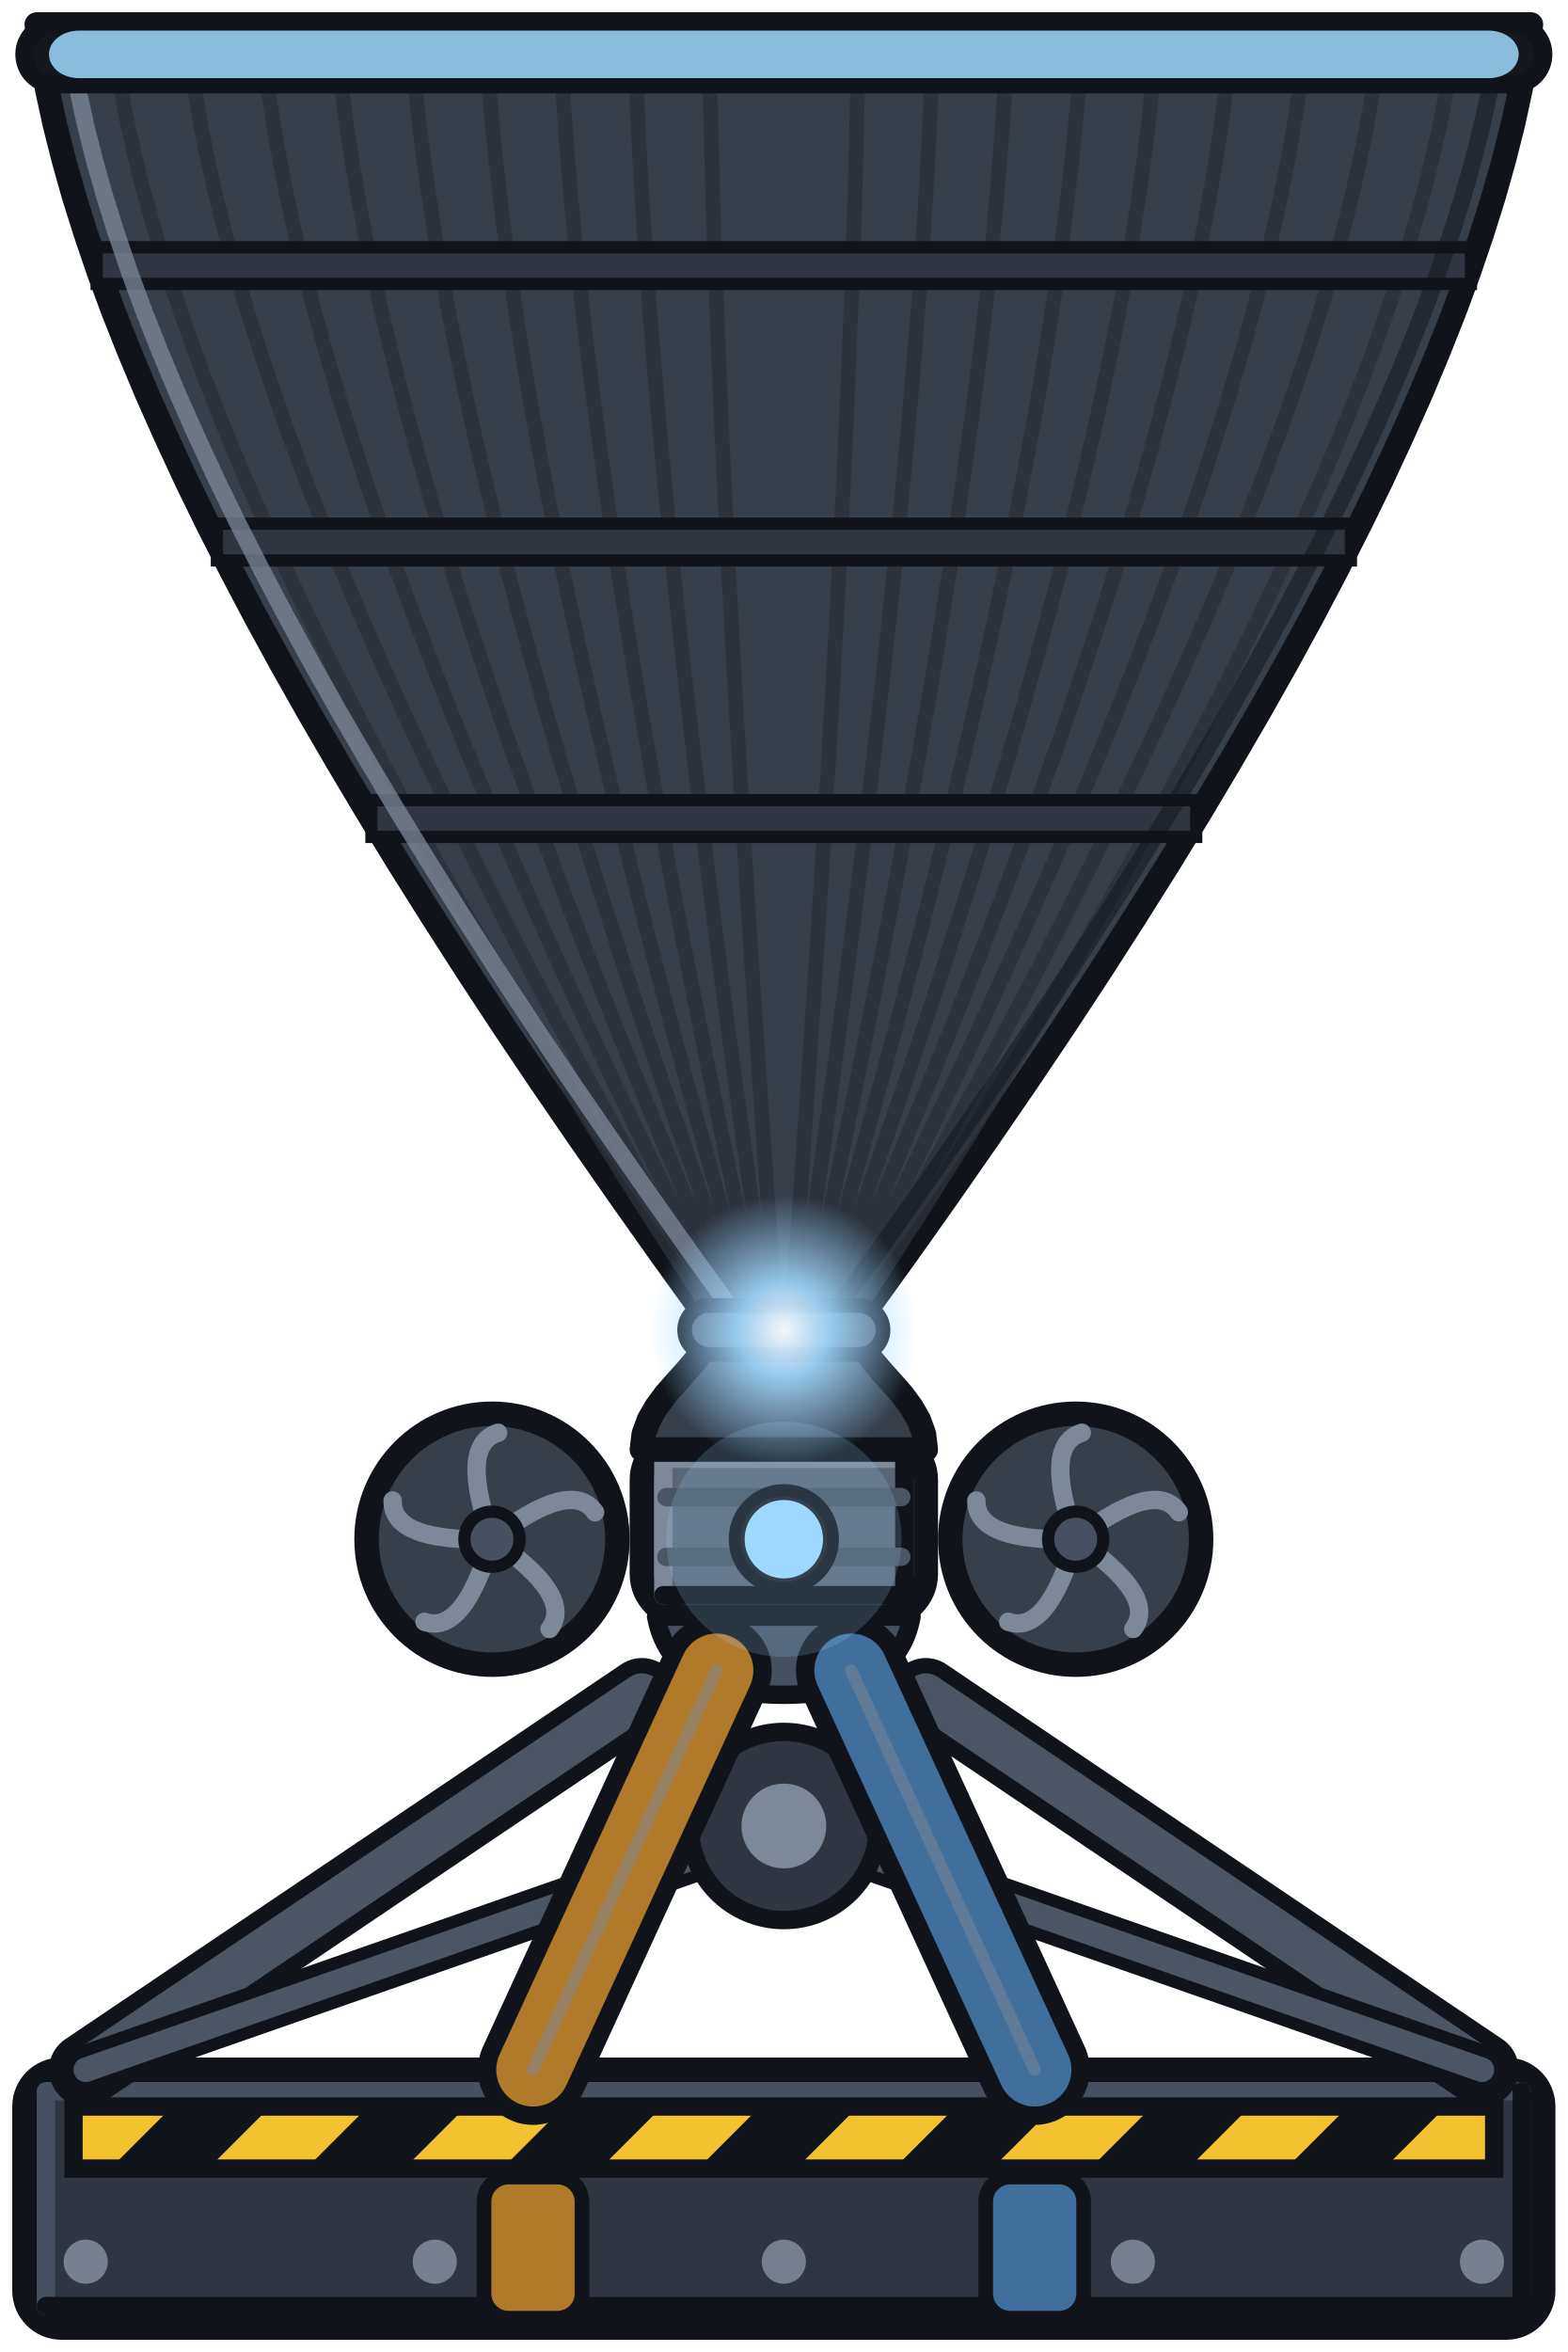
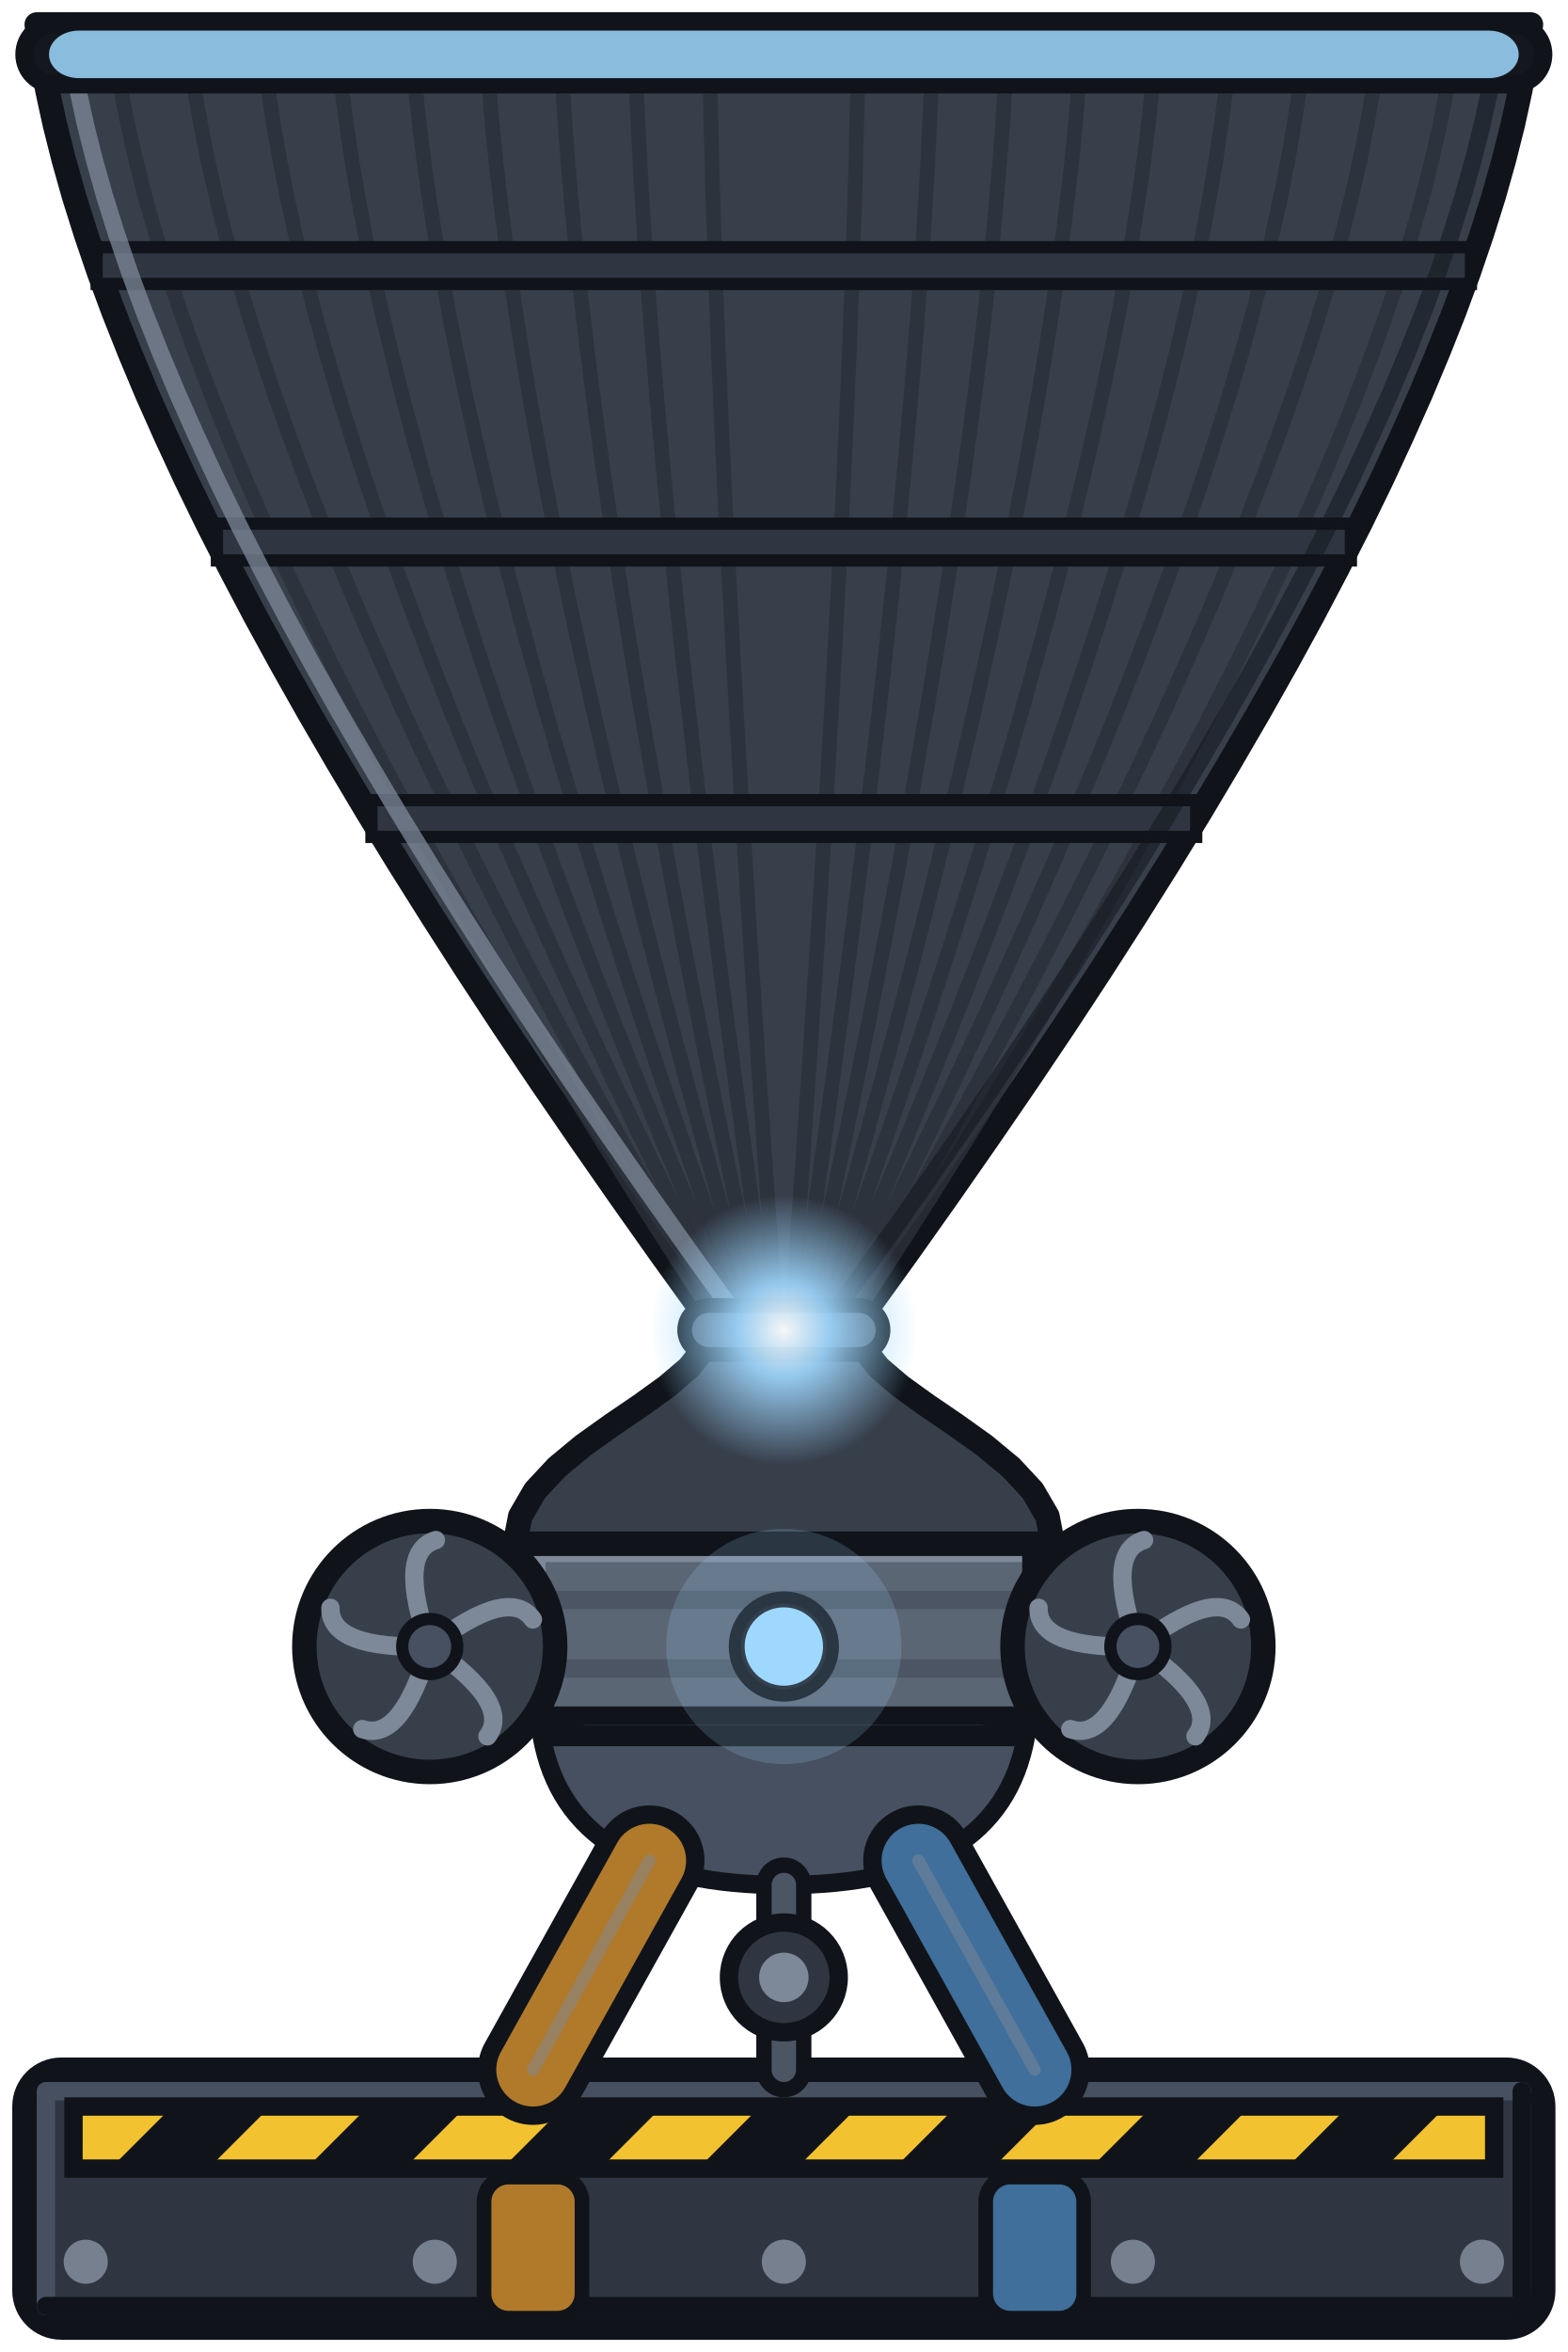
<svg xmlns="http://www.w3.org/2000/svg" width="128" height="192" viewBox="0 0 128 192">
  <defs>
    <radialGradient id="engine_bell_m_throat">
      <stop offset="0" stop-color="#ffffff" stop-opacity="0.95" />
      <stop offset="0.35" stop-color="#9fd8ff" stop-opacity="0.9" />
      <stop offset="1" stop-color="#9fd8ff" stop-opacity="0" />
    </radialGradient>
  </defs>
  <g id="base">
    <rect x="2" y="168.96" width="124" height="21.04" rx="3" fill="#2f3641" stroke="#10141a" stroke-width="2" />
    <path d="M3.75,188.25 L3.75,170.71 L124.25,170.71" fill="none" stroke="#465060" stroke-width="1.5" stroke-linejoin="round" stroke-linecap="round" />
    <path d="M124.25,170.71 L124.25,188.25 L3.75,188.25" fill="none" stroke="#10141a" stroke-width="1.5" stroke-linejoin="round" stroke-linecap="round" />
    <clipPath id="hz_bell_m_6_171">
      <rect x="6" y="171.96" width="116" height="5.07" />
    </clipPath>
    <rect x="6" y="171.96" width="116" height="5.07" fill="#f2c230" />
    <g clip-path="url(#hz_bell_m_6_171)">
      <polygon points="-7,177.03 1,177.03 6.07,171.96 -1.93,171.96" fill="#10141a" />
      <polygon points="9,177.03 17,177.03 22.07,171.96 14.07,171.96" fill="#10141a" />
      <polygon points="25,177.03 33,177.03 38.07,171.96 30.07,171.96" fill="#10141a" />
      <polygon points="41,177.03 49,177.03 54.07,171.96 46.07,171.96" fill="#10141a" />
      <polygon points="57,177.03 65,177.03 70.07,171.96 62.07,171.96" fill="#10141a" />
      <polygon points="73,177.03 81,177.03 86.07,171.96 78.07,171.96" fill="#10141a" />
      <polygon points="89,177.03 97,177.03 102.07,171.96 94.07,171.96" fill="#10141a" />
      <polygon points="105,177.03 113,177.03 118.07,171.96 110.07,171.96" fill="#10141a" />
      <polygon points="121,177.03 129,177.03 134.07,171.96 126.07,171.96" fill="#10141a" />
    </g>
    <rect x="6" y="171.96" width="116" height="5.07" fill="none" stroke="#10141a" stroke-width="1.5" />
    <circle cx="7" cy="184.63" r="1.8" fill="#7d8898" opacity="0.9" />
    <circle cx="35.5" cy="184.63" r="1.8" fill="#7d8898" opacity="0.9" />
    <circle cx="64" cy="184.63" r="1.8" fill="#7d8898" opacity="0.9" />
    <circle cx="92.5" cy="184.63" r="1.8" fill="#7d8898" opacity="0.9" />
    <circle cx="121" cy="184.63" r="1.8" fill="#7d8898" opacity="0.9" />
    <rect x="39.52" y="177.72" width="8" height="11.52" rx="2" fill="#b07a2a" stroke="#10141a" stroke-width="1.2" />
    <rect x="80.48" y="177.72" width="8" height="11.52" rx="2" fill="#3f6f9a" stroke="#10141a" stroke-width="1.2" />
-     <rect x="52.41" y="117.33" width="23.18" height="14.64" rx="3.48" fill="#5b6675" stroke="#10141a" stroke-width="2" />
-     <path d="M54.16,130.22 L54.16,119.08 L73.84,119.08" fill="none" stroke="#7d8898" stroke-width="1.5" stroke-linejoin="round" stroke-linecap="round" />
-     <path d="M73.84,119.08 L73.84,130.22 L54.16,130.22" fill="none" stroke="#10141a" stroke-width="1.5" stroke-linejoin="round" stroke-linecap="round" />
-     <line x1="54.41" y1="122.21" x2="73.59" y2="122.21" stroke="#4b5563" stroke-width="1.5" stroke-linecap="round" />
-     <line x1="54.41" y1="127.09" x2="73.59" y2="127.09" stroke="#4b5563" stroke-width="1.5" stroke-linecap="round" />
-     <path d="M53.57,131.97 Q54.73,138.35 64,138.35 Q73.27,138.35 74.43,131.97 Z" fill="#465060" stroke="#10141a" stroke-width="1.5" stroke-linejoin="round" stroke-linecap="round" />
-     <path d="M75.59,118.33 L75.44,117.07 L75.02,115.91 L74.4,114.84 L73.66,113.84 L72.84,112.91 L72.03,112.01 L71.29,111.14 L70.67,110.29 L70.25,109.44 L70.1,108.57 L70.11,108.33 L70.15,108.09 L70.21,107.85 L70.3,107.63 L70.41,107.41 L70.55,107.2 L74.06,102.33 L77.45,97.54 L80.73,92.83 L83.9,88.21 L86.95,83.67 L89.88,79.21 L92.69,74.83 L95.39,70.54 L97.98,66.32 L100.44,62.19 L102.79,58.15 L105.03,54.18 L107.15,50.3 L109.15,46.5 L111.04,42.79 L112.81,39.16 L114.46,35.6 L116,32.14 L117.42,28.75 L118.73,25.45 L119.92,22.23 L120.99,19.09 L121.95,16.04 L122.79,13.06 L123.52,10.17 L124.13,7.37 L124.62,4.64 L125,2 L3,2 L3.38,4.64 L3.87,7.37 L4.48,10.17 L5.21,13.06 L6.05,16.04 L7.01,19.09 L8.08,22.23 L9.27,25.45 L10.58,28.75 L12,32.14 L13.54,35.6 L15.19,39.16 L16.96,42.79 L18.85,46.5 L20.85,50.3 L22.97,54.18 L25.21,58.15 L27.56,62.19 L30.02,66.32 L32.61,70.54 L35.31,74.83 L38.12,79.21 L41.05,83.67 L44.1,88.21 L47.27,92.83 L50.55,97.54 L53.94,102.33 L57.45,107.2 L57.59,107.41 L57.7,107.63 L57.79,107.85 L57.85,108.09 L57.89,108.33 L57.9,108.57 L57.75,109.44 L57.33,110.29 L56.71,111.14 L55.97,112.01 L55.16,112.91 L54.34,113.84 L53.6,114.84 L52.98,115.91 L52.56,117.07 L52.41,118.33 Z" fill="#373f4b" stroke="#10141a" stroke-width="2" stroke-linejoin="round" stroke-linecap="round" />
+     <rect x="42.04" y="125.02" width="43.92" height="16.78" rx="6" fill="#5b6675" stroke="#10141a" stroke-width="2" />
+     <path d="M43.79,140.05 L43.79,126.77 L84.21,126.77" fill="none" stroke="#7d8898" stroke-width="1.5" stroke-linejoin="round" stroke-linecap="round" />
+     <path d="M84.21,126.77 L84.21,140.05 L43.79,140.05" fill="none" stroke="#10141a" stroke-width="1.5" stroke-linejoin="round" stroke-linecap="round" />
+     <line x1="44.04" y1="130.61" x2="83.96" y2="130.61" stroke="#4b5563" stroke-width="1.5" stroke-linecap="round" />
+     <line x1="44.04" y1="136.21" x2="83.96" y2="136.21" stroke="#4b5563" stroke-width="1.5" stroke-linecap="round" />
+     <path d="M44.24,141.8 Q46.43,153.88 64,153.88 Q81.57,153.88 83.76,141.8 Z" fill="#465060" stroke="#10141a" stroke-width="1.5" stroke-linejoin="round" stroke-linecap="round" />
+     <path d="M85.96,126.02 L85.52,123.77 L84.31,121.69 L82.53,119.78 L80.38,118 L78.03,116.32 L75.68,114.72 L73.53,113.17 L71.75,111.65 L70.54,110.12 L70.1,108.57 L70.11,108.33 L70.15,108.09 L70.21,107.85 L70.3,107.63 L70.41,107.41 L70.55,107.2 L74.06,102.33 L77.45,97.54 L80.73,92.83 L83.9,88.21 L86.95,83.67 L89.88,79.21 L92.69,74.83 L95.39,70.54 L97.98,66.32 L100.44,62.19 L102.79,58.15 L105.03,54.18 L107.15,50.3 L109.15,46.5 L111.04,42.79 L112.81,39.16 L114.46,35.6 L116,32.14 L117.42,28.75 L118.73,25.45 L119.92,22.23 L120.99,19.09 L121.95,16.04 L122.79,13.06 L123.52,10.17 L124.13,7.37 L124.62,4.64 L125,2 L3,2 L3.38,4.64 L3.87,7.37 L4.48,10.17 L5.21,13.06 L6.05,16.04 L7.01,19.09 L8.08,22.23 L9.27,25.45 L10.58,28.75 L12,32.14 L13.54,35.6 L15.19,39.16 L16.96,42.79 L18.85,46.5 L20.85,50.3 L22.97,54.18 L25.21,58.15 L27.56,62.19 L30.02,66.32 L32.61,70.54 L35.31,74.83 L38.12,79.21 L41.05,83.67 L44.1,88.21 L47.27,92.83 L50.55,97.54 L53.94,102.33 L57.45,107.2 L57.59,107.41 L57.7,107.63 L57.79,107.85 L57.85,108.09 L57.89,108.33 L57.9,108.57 L57.46,110.12 L56.25,111.65 L54.47,113.17 L52.32,114.72 L49.97,116.32 L47.62,118 L45.47,119.78 L43.69,121.69 L42.48,123.77 L42.04,126.02 Z" fill="#373f4b" stroke="#10141a" stroke-width="2" stroke-linejoin="round" stroke-linecap="round" />
    <path d="M63.39,108.57 L63.39,108.33 L63.38,108.09 L63.38,107.85 L63.37,107.63 L63.36,107.41 L63.35,107.2 L62.99,102.33 L62.65,97.54 L62.33,92.83 L62.01,88.21 L61.71,83.67 L61.41,79.21 L61.13,74.83 L60.86,70.54 L60.6,66.32 L60.36,62.19 L60.12,58.15 L59.9,54.18 L59.69,50.3 L59.48,46.5 L59.3,42.79 L59.12,39.16 L58.95,35.6 L58.8,32.14 L58.66,28.75 L58.53,25.45 L58.41,22.23 L58.3,19.09 L58.2,16.04 L58.12,13.06 L58.05,10.17 L57.99,7.37 L57.94,4.64 L57.9,2" fill="none" stroke="#2a3039" stroke-width="1.2" stroke-linejoin="round" stroke-linecap="round" opacity="0.8" />
    <path d="M64.61,108.57 L64.61,108.33 L64.62,108.09 L64.62,107.85 L64.63,107.63 L64.64,107.41 L64.65,107.2 L65.01,102.33 L65.35,97.54 L65.67,92.83 L65.99,88.21 L66.29,83.67 L66.59,79.21 L66.87,74.83 L67.14,70.54 L67.4,66.32 L67.64,62.19 L67.88,58.15 L68.1,54.18 L68.31,50.3 L68.52,46.5 L68.7,42.79 L68.88,39.16 L69.05,35.6 L69.2,32.14 L69.34,28.75 L69.47,25.45 L69.59,22.23 L69.7,19.09 L69.8,16.04 L69.88,13.06 L69.95,10.17 L70.01,7.37 L70.06,4.64 L70.1,2" fill="none" stroke="#2a3039" stroke-width="1.2" stroke-linejoin="round" stroke-linecap="round" opacity="0.8" />
    <path d="M62.78,108.57 L62.78,108.33 L62.77,108.09 L62.76,107.85 L62.74,107.63 L62.72,107.41 L62.69,107.2 L61.99,102.33 L61.31,97.54 L60.65,92.83 L60.02,88.21 L59.41,83.67 L58.82,79.21 L58.26,74.83 L57.72,70.54 L57.2,66.32 L56.71,62.19 L56.24,58.15 L55.79,54.18 L55.37,50.3 L54.97,46.5 L54.59,42.79 L54.24,39.16 L53.91,35.6 L53.6,32.14 L53.32,28.75 L53.05,25.45 L52.82,22.23 L52.6,19.09 L52.41,16.04 L52.24,13.06 L52.1,10.17 L51.97,7.37 L51.88,4.64 L51.8,2" fill="none" stroke="#2a3039" stroke-width="1.2" stroke-linejoin="round" stroke-linecap="round" opacity="0.8" />
    <path d="M65.22,108.57 L65.22,108.33 L65.23,108.09 L65.24,107.85 L65.26,107.63 L65.28,107.41 L65.31,107.2 L66.01,102.33 L66.69,97.54 L67.35,92.83 L67.98,88.21 L68.59,83.67 L69.18,79.21 L69.74,74.83 L70.28,70.54 L70.8,66.32 L71.29,62.19 L71.76,58.15 L72.21,54.18 L72.63,50.3 L73.03,46.5 L73.41,42.79 L73.76,39.16 L74.09,35.6 L74.4,32.14 L74.68,28.75 L74.95,25.45 L75.18,22.23 L75.4,19.09 L75.59,16.04 L75.76,13.06 L75.9,10.17 L76.03,7.37 L76.12,4.64 L76.2,2" fill="none" stroke="#2a3039" stroke-width="1.2" stroke-linejoin="round" stroke-linecap="round" opacity="0.8" />
    <path d="M62.17,108.57 L62.17,108.33 L62.15,108.09 L62.14,107.85 L62.11,107.63 L62.08,107.41 L62.04,107.2 L60.98,102.33 L59.96,97.54 L58.98,92.83 L58.03,88.21 L57.12,83.67 L56.24,79.21 L55.39,74.83 L54.58,70.54 L53.81,66.32 L53.07,62.19 L52.36,58.15 L51.69,54.18 L51.06,50.3 L50.45,46.5 L49.89,42.79 L49.36,39.16 L48.86,35.6 L48.4,32.14 L47.97,28.75 L47.58,25.45 L47.22,22.23 L46.9,19.09 L46.61,16.04 L46.36,13.06 L46.14,10.17 L45.96,7.37 L45.81,4.64 L45.7,2" fill="none" stroke="#2a3039" stroke-width="1.2" stroke-linejoin="round" stroke-linecap="round" opacity="0.8" />
    <path d="M65.83,108.57 L65.83,108.33 L65.85,108.09 L65.86,107.85 L65.89,107.63 L65.92,107.41 L65.96,107.2 L67.02,102.33 L68.04,97.54 L69.02,92.83 L69.97,88.21 L70.88,83.67 L71.76,79.21 L72.61,74.83 L73.42,70.54 L74.19,66.32 L74.93,62.19 L75.64,58.15 L76.31,54.18 L76.94,50.3 L77.55,46.5 L78.11,42.79 L78.64,39.16 L79.14,35.6 L79.6,32.14 L80.03,28.75 L80.42,25.45 L80.78,22.23 L81.1,19.09 L81.39,16.04 L81.64,13.06 L81.86,10.17 L82.04,7.37 L82.19,4.64 L82.3,2" fill="none" stroke="#2a3039" stroke-width="1.2" stroke-linejoin="round" stroke-linecap="round" opacity="0.8" />
    <path d="M61.56,108.57 L61.55,108.33 L61.54,108.09 L61.51,107.85 L61.48,107.63 L61.44,107.41 L61.38,107.2 L59.98,102.33 L58.62,97.54 L57.31,92.83 L56.04,88.21 L54.82,83.67 L53.65,79.21 L52.52,74.83 L51.44,70.54 L50.41,66.32 L49.42,62.19 L48.48,58.15 L47.59,54.18 L46.74,50.3 L45.94,46.5 L45.18,42.79 L44.48,39.16 L43.81,35.6 L43.2,32.14 L42.63,28.75 L42.11,25.45 L41.63,22.23 L41.2,19.09 L40.82,16.04 L40.48,13.06 L40.19,10.17 L39.95,7.37 L39.75,4.64 L39.6,2" fill="none" stroke="#2a3039" stroke-width="1.2" stroke-linejoin="round" stroke-linecap="round" opacity="0.8" />
    <path d="M66.44,108.57 L66.45,108.33 L66.46,108.09 L66.49,107.85 L66.52,107.63 L66.56,107.41 L66.62,107.2 L68.02,102.33 L69.38,97.54 L70.69,92.83 L71.96,88.21 L73.18,83.67 L74.35,79.21 L75.48,74.83 L76.56,70.54 L77.59,66.32 L78.58,62.19 L79.52,58.15 L80.41,54.18 L81.26,50.3 L82.06,46.5 L82.82,42.79 L83.52,39.16 L84.19,35.6 L84.8,32.14 L85.37,28.75 L85.89,25.45 L86.37,22.23 L86.8,19.09 L87.18,16.04 L87.52,13.06 L87.81,10.17 L88.05,7.37 L88.25,4.64 L88.4,2" fill="none" stroke="#2a3039" stroke-width="1.2" stroke-linejoin="round" stroke-linecap="round" opacity="0.8" />
    <path d="M60.95,108.57 L60.94,108.33 L60.92,108.09 L60.89,107.85 L60.85,107.63 L60.79,107.41 L60.73,107.2 L58.97,102.33 L57.27,97.54 L55.63,92.83 L54.05,88.21 L52.53,83.67 L51.06,79.21 L49.65,74.83 L48.3,70.54 L47.01,66.32 L45.78,62.19 L44.6,58.15 L43.49,54.18 L42.43,50.3 L41.42,46.5 L40.48,42.79 L39.6,39.16 L38.77,35.6 L38,32.14 L37.29,28.75 L36.63,25.45 L36.04,22.23 L35.5,19.09 L35.02,16.04 L34.6,13.06 L34.24,10.17 L33.94,7.37 L33.69,4.64 L33.5,2" fill="none" stroke="#2a3039" stroke-width="1.2" stroke-linejoin="round" stroke-linecap="round" opacity="0.8" />
    <path d="M67.05,108.57 L67.06,108.33 L67.08,108.09 L67.11,107.85 L67.15,107.63 L67.21,107.41 L67.27,107.2 L69.03,102.33 L70.73,97.54 L72.37,92.83 L73.95,88.21 L75.47,83.67 L76.94,79.21 L78.35,74.83 L79.7,70.54 L80.99,66.32 L82.22,62.19 L83.4,58.15 L84.51,54.18 L85.57,50.3 L86.58,46.5 L87.52,42.79 L88.4,39.16 L89.23,35.6 L90,32.14 L90.71,28.75 L91.37,25.45 L91.96,22.23 L92.5,19.09 L92.98,16.04 L93.4,13.06 L93.76,10.17 L94.06,7.37 L94.31,4.64 L94.5,2" fill="none" stroke="#2a3039" stroke-width="1.2" stroke-linejoin="round" stroke-linecap="round" opacity="0.8" />
    <path d="M60.34,108.57 L60.33,108.33 L60.31,108.09 L60.27,107.85 L60.22,107.63 L60.15,107.41 L60.07,107.2 L57.97,102.33 L55.93,97.54 L53.96,92.83 L52.06,88.21 L50.23,83.67 L48.47,79.21 L46.78,74.83 L45.16,70.54 L43.61,66.32 L42.13,62.19 L40.72,58.15 L39.38,54.18 L38.11,50.3 L36.91,46.5 L35.78,42.79 L34.71,39.16 L33.72,35.6 L32.8,32.14 L31.95,28.75 L31.16,25.45 L30.45,22.23 L29.8,19.09 L29.23,16.04 L28.72,13.06 L28.29,10.17 L27.92,7.37 L27.63,4.64 L27.4,2" fill="none" stroke="#2a3039" stroke-width="1.2" stroke-linejoin="round" stroke-linecap="round" opacity="0.8" />
    <path d="M67.66,108.57 L67.67,108.33 L67.69,108.09 L67.73,107.85 L67.78,107.63 L67.85,107.41 L67.93,107.2 L70.03,102.33 L72.07,97.54 L74.04,92.83 L75.94,88.21 L77.77,83.67 L79.53,79.21 L81.22,74.83 L82.84,70.54 L84.39,66.32 L85.87,62.19 L87.28,58.15 L88.62,54.18 L89.89,50.3 L91.09,46.5 L92.22,42.79 L93.29,39.16 L94.28,35.6 L95.2,32.14 L96.05,28.75 L96.84,25.45 L97.55,22.23 L98.2,19.09 L98.77,16.04 L99.28,13.06 L99.71,10.17 L100.08,7.37 L100.37,4.64 L100.6,2" fill="none" stroke="#2a3039" stroke-width="1.2" stroke-linejoin="round" stroke-linecap="round" opacity="0.8" />
    <path d="M59.73,108.57 L59.72,108.33 L59.69,108.09 L59.65,107.85 L59.59,107.63 L59.51,107.41 L59.42,107.2 L56.96,102.33 L54.58,97.54 L52.29,92.83 L50.07,88.21 L47.94,83.67 L45.89,79.21 L43.92,74.83 L42.03,70.54 L40.22,66.32 L38.49,62.19 L36.84,58.15 L35.28,54.18 L33.8,50.3 L32.39,46.5 L31.07,42.79 L29.83,39.16 L28.68,35.6 L27.6,32.14 L26.6,28.75 L25.69,25.45 L24.86,22.23 L24.1,19.09 L23.43,16.04 L22.84,13.06 L22.34,10.17 L21.91,7.37 L21.56,4.64 L21.3,2" fill="none" stroke="#2a3039" stroke-width="1.2" stroke-linejoin="round" stroke-linecap="round" opacity="0.8" />
    <path d="M68.27,108.57 L68.28,108.33 L68.31,108.09 L68.35,107.85 L68.41,107.63 L68.49,107.41 L68.58,107.2 L71.04,102.33 L73.42,97.54 L75.71,92.83 L77.93,88.21 L80.06,83.67 L82.11,79.21 L84.08,74.83 L85.97,70.54 L87.78,66.32 L89.51,62.19 L91.16,58.15 L92.72,54.18 L94.2,50.3 L95.61,46.5 L96.93,42.79 L98.17,39.16 L99.32,35.6 L100.4,32.14 L101.4,28.75 L102.31,25.45 L103.14,22.23 L103.9,19.09 L104.57,16.04 L105.16,13.06 L105.66,10.17 L106.09,7.37 L106.44,4.64 L106.7,2" fill="none" stroke="#2a3039" stroke-width="1.2" stroke-linejoin="round" stroke-linecap="round" opacity="0.8" />
    <path d="M59.12,108.57 L59.11,108.33 L59.08,108.09 L59.03,107.85 L58.96,107.63 L58.87,107.41 L58.76,107.2 L55.95,102.33 L53.24,97.54 L50.61,92.83 L48.08,88.21 L45.64,83.67 L43.3,79.21 L41.05,74.83 L38.89,70.54 L36.82,66.32 L34.85,62.19 L32.96,58.15 L31.18,54.18 L29.48,50.3 L27.88,46.5 L26.37,42.79 L24.95,39.16 L23.63,35.6 L22.4,32.14 L21.26,28.75 L20.22,25.45 L19.26,22.23 L18.4,19.09 L17.64,16.04 L16.96,13.06 L16.38,10.17 L15.9,7.37 L15.5,4.64 L15.2,2" fill="none" stroke="#2a3039" stroke-width="1.2" stroke-linejoin="round" stroke-linecap="round" opacity="0.8" />
    <path d="M68.88,108.57 L68.89,108.33 L68.92,108.09 L68.97,107.85 L69.04,107.63 L69.13,107.41 L69.24,107.2 L72.05,102.33 L74.76,97.54 L77.39,92.83 L79.92,88.21 L82.36,83.67 L84.7,79.21 L86.95,74.83 L89.11,70.54 L91.18,66.32 L93.15,62.19 L95.04,58.15 L96.82,54.18 L98.52,50.3 L100.12,46.5 L101.63,42.79 L103.05,39.16 L104.37,35.6 L105.6,32.14 L106.74,28.75 L107.78,25.45 L108.74,22.23 L109.6,19.09 L110.36,16.04 L111.04,13.06 L111.62,10.17 L112.1,7.37 L112.5,4.64 L112.8,2" fill="none" stroke="#2a3039" stroke-width="1.2" stroke-linejoin="round" stroke-linecap="round" opacity="0.8" />
    <path d="M58.51,108.57 L58.5,108.33 L58.46,108.09 L58.41,107.85 L58.33,107.63 L58.23,107.41 L58.11,107.2 L54.95,102.33 L51.89,97.54 L48.94,92.83 L46.09,88.21 L43.35,83.67 L40.71,79.21 L38.18,74.83 L35.75,70.54 L33.42,66.32 L31.2,62.19 L29.09,58.15 L27.07,54.18 L25.17,50.3 L23.36,46.5 L21.67,42.79 L20.07,39.16 L18.58,35.6 L17.2,32.14 L15.92,28.75 L14.74,25.45 L13.67,22.23 L12.71,19.09 L11.84,16.04 L11.09,13.06 L10.43,10.17 L9.88,7.37 L9.44,4.64 L9.1,2" fill="none" stroke="#2a3039" stroke-width="1.2" stroke-linejoin="round" stroke-linecap="round" opacity="0.8" />
    <path d="M69.49,108.57 L69.5,108.33 L69.54,108.09 L69.59,107.85 L69.67,107.63 L69.77,107.41 L69.89,107.2 L73.05,102.33 L76.11,97.54 L79.06,92.83 L81.91,88.21 L84.65,83.67 L87.29,79.21 L89.82,74.83 L92.25,70.54 L94.58,66.32 L96.8,62.19 L98.91,58.15 L100.93,54.18 L102.83,50.3 L104.64,46.5 L106.33,42.79 L107.93,39.16 L109.42,35.6 L110.8,32.14 L112.08,28.75 L113.26,25.45 L114.33,22.23 L115.29,19.09 L116.16,16.04 L116.91,13.06 L117.57,10.17 L118.12,7.37 L118.56,4.64 L118.9,2" fill="none" stroke="#2a3039" stroke-width="1.2" stroke-linejoin="round" stroke-linecap="round" opacity="0.8" />
    <rect x="30.33" y="65.32" width="67.34" height="3" fill="#2f3641" stroke="#10141a" stroke-width="1" />
    <rect x="17.71" y="42.75" width="92.59" height="3" fill="#2f3641" stroke="#10141a" stroke-width="1" />
    <rect x="7.89" y="20.18" width="112.21" height="3" fill="#2f3641" stroke="#10141a" stroke-width="1" />
    <path d="M60.4,108.57 L60.39,108.33 L60.35,108.09 L60.29,107.85 L60.2,107.63 L60.09,107.41 L59.95,107.2 L56.44,102.33 L53.05,97.54 L49.77,92.83 L46.6,88.21 L43.55,83.67 L40.62,79.21 L37.81,74.83 L35.11,70.54 L32.52,66.32 L30.06,62.19 L27.71,58.15 L25.47,54.18 L23.35,50.3 L21.35,46.5 L19.46,42.79 L17.69,39.16 L16.04,35.6 L14.5,32.14 L13.08,28.75 L11.77,25.45 L10.58,22.23 L9.51,19.09 L8.55,16.04 L7.71,13.06 L6.98,10.17 L6.37,7.37 L5.88,4.64 L5.5,2" fill="none" stroke="#7d8898" stroke-width="1.4" stroke-linejoin="round" stroke-linecap="round" opacity="0.75" />
    <path d="M67.6,108.57 L67.61,108.33 L67.65,108.09 L67.71,107.85 L67.8,107.63 L67.91,107.41 L68.05,107.2 L71.56,102.33 L74.95,97.54 L78.23,92.83 L81.4,88.21 L84.45,83.67 L87.38,79.21 L90.19,74.83 L92.89,70.54 L95.48,66.32 L97.94,62.19 L100.29,58.15 L102.53,54.18 L104.65,50.3 L106.65,46.5 L108.54,42.79 L110.31,39.16 L111.96,35.6 L113.5,32.14 L114.92,28.75 L116.23,25.45 L117.42,22.23 L118.49,19.09 L119.45,16.04 L120.29,13.06 L121.02,10.17 L121.63,7.37 L122.12,4.64 L122.5,2" fill="none" stroke="#10141a" stroke-width="1.4" stroke-linejoin="round" stroke-linecap="round" opacity="0.5" />
    <rect x="55.9" y="106.57" width="16.2" height="4" rx="2" fill="#4b5563" stroke="#10141a" stroke-width="1.2" />
    <rect x="2" y="2" width="124" height="4.88" rx="2.44" fill="#14181e" stroke="#10141a" stroke-width="1.5" />
-     <circle cx="40.17" cy="125.65" r="10.24" fill="#373f4b" stroke="#10141a" stroke-width="2" />
-     <path d="M40.17,125.65 Q46.93,130.28 44.87,132.98" fill="none" stroke="#7d8898" stroke-width="1.5" stroke-linejoin="round" stroke-linecap="round" />
-     <path d="M40.17,125.65 Q37.86,133.51 34.66,132.39" fill="none" stroke="#7d8898" stroke-width="1.5" stroke-linejoin="round" stroke-linecap="round" />
-     <path d="M40.17,125.65 Q31.98,125.89 32.06,122.49" fill="none" stroke="#7d8898" stroke-width="1.5" stroke-linejoin="round" stroke-linecap="round" />
-     <path d="M40.17,125.65 Q37.42,117.94 40.67,116.96" fill="none" stroke="#7d8898" stroke-width="1.5" stroke-linejoin="round" stroke-linecap="round" />
-     <path d="M40.17,125.65 Q46.66,120.65 48.59,123.45" fill="none" stroke="#7d8898" stroke-width="1.5" stroke-linejoin="round" stroke-linecap="round" />
-     <circle cx="40.17" cy="125.65" r="2.25" fill="#465060" stroke="#10141a" stroke-width="1" />
-     <circle cx="87.83" cy="125.65" r="10.24" fill="#373f4b" stroke="#10141a" stroke-width="2" />
-     <path d="M87.83,125.65 Q94.59,130.28 92.53,132.98" fill="none" stroke="#7d8898" stroke-width="1.5" stroke-linejoin="round" stroke-linecap="round" />
-     <path d="M87.83,125.65 Q85.52,133.51 82.32,132.39" fill="none" stroke="#7d8898" stroke-width="1.5" stroke-linejoin="round" stroke-linecap="round" />
-     <path d="M87.83,125.65 Q79.64,125.89 79.72,122.49" fill="none" stroke="#7d8898" stroke-width="1.5" stroke-linejoin="round" stroke-linecap="round" />
-     <path d="M87.83,125.65 Q85.08,117.94 88.33,116.96" fill="none" stroke="#7d8898" stroke-width="1.5" stroke-linejoin="round" stroke-linecap="round" />
-     <path d="M87.83,125.65 Q94.32,120.65 96.25,123.45" fill="none" stroke="#7d8898" stroke-width="1.5" stroke-linejoin="round" stroke-linecap="round" />
-     <circle cx="87.83" cy="125.65" r="2.25" fill="#465060" stroke="#10141a" stroke-width="1" />
-     <line x1="7" y1="168.96" x2="52.41" y2="138.35" stroke="#10141a" stroke-width="6" stroke-linecap="round" />
-     <line x1="7" y1="168.96" x2="52.41" y2="138.35" stroke="#4b5563" stroke-width="3.5" stroke-linecap="round" />
-     <line x1="7" y1="168.96" x2="64" y2="149.06" stroke="#10141a" stroke-width="4" stroke-linecap="round" />
-     <line x1="7" y1="168.96" x2="64" y2="149.06" stroke="#4b5563" stroke-width="2" stroke-linecap="round" />
-     <line x1="121" y1="168.96" x2="75.59" y2="138.35" stroke="#10141a" stroke-width="6" stroke-linecap="round" />
-     <line x1="121" y1="168.96" x2="75.59" y2="138.35" stroke="#4b5563" stroke-width="3.5" stroke-linecap="round" />
-     <line x1="121" y1="168.96" x2="64" y2="149.06" stroke="#10141a" stroke-width="4" stroke-linecap="round" />
-     <line x1="121" y1="168.96" x2="64" y2="149.06" stroke="#4b5563" stroke-width="2" stroke-linecap="round" />
-     <circle cx="64" cy="149.06" r="7.68" fill="#2f3641" stroke="#10141a" stroke-width="1.5" />
-     <circle cx="64" cy="149.06" r="3.46" fill="#7d8898" />
-     <line x1="58.51" y1="136.35" x2="43.52" y2="168.96" stroke="#10141a" stroke-width="9" stroke-linecap="round" />
-     <line x1="58.51" y1="136.35" x2="43.52" y2="168.96" stroke="#b07a2a" stroke-width="6" stroke-linecap="round" />
-     <line x1="58.51" y1="136.35" x2="43.52" y2="168.96" stroke="#7d8898" stroke-width="1" stroke-linecap="round" opacity="0.5" />
-     <line x1="69.49" y1="136.35" x2="84.48" y2="168.96" stroke="#10141a" stroke-width="9" stroke-linecap="round" />
-     <line x1="69.49" y1="136.35" x2="84.48" y2="168.96" stroke="#3f6f9a" stroke-width="6" stroke-linecap="round" />
-     <line x1="69.49" y1="136.35" x2="84.48" y2="168.96" stroke="#7d8898" stroke-width="1" stroke-linecap="round" opacity="0.5" />
-     <circle cx="64" cy="125.65" r="4" fill="#1b2028" stroke="#10141a" stroke-width="1" />
+     <circle cx="35.09" cy="134.41" r="10.24" fill="#373f4b" stroke="#10141a" stroke-width="2" />
+     <path d="M35.09,134.41 Q41.86,139.04 39.8,141.74" fill="none" stroke="#7d8898" stroke-width="1.5" stroke-linejoin="round" stroke-linecap="round" />
+     <path d="M35.09,134.41 Q32.78,142.27 29.58,141.15" fill="none" stroke="#7d8898" stroke-width="1.5" stroke-linejoin="round" stroke-linecap="round" />
+     <path d="M35.09,134.41 Q26.91,134.64 26.98,131.25" fill="none" stroke="#7d8898" stroke-width="1.5" stroke-linejoin="round" stroke-linecap="round" />
+     <path d="M35.09,134.41 Q32.34,126.7 35.59,125.72" fill="none" stroke="#7d8898" stroke-width="1.5" stroke-linejoin="round" stroke-linecap="round" />
+     <path d="M35.09,134.41 Q41.58,129.41 43.51,132.2" fill="none" stroke="#7d8898" stroke-width="1.5" stroke-linejoin="round" stroke-linecap="round" />
+     <circle cx="35.09" cy="134.41" r="2.25" fill="#465060" stroke="#10141a" stroke-width="1" />
+     <circle cx="92.91" cy="134.41" r="10.24" fill="#373f4b" stroke="#10141a" stroke-width="2" />
+     <path d="M92.91,134.41 Q99.67,139.04 97.61,141.74" fill="none" stroke="#7d8898" stroke-width="1.5" stroke-linejoin="round" stroke-linecap="round" />
+     <path d="M92.91,134.41 Q90.6,142.27 87.39,141.15" fill="none" stroke="#7d8898" stroke-width="1.5" stroke-linejoin="round" stroke-linecap="round" />
+     <path d="M92.91,134.41 Q84.72,134.64 84.8,131.25" fill="none" stroke="#7d8898" stroke-width="1.5" stroke-linejoin="round" stroke-linecap="round" />
+     <path d="M92.91,134.41 Q90.15,126.7 93.41,125.72" fill="none" stroke="#7d8898" stroke-width="1.5" stroke-linejoin="round" stroke-linecap="round" />
+     <path d="M92.91,134.41 Q99.39,129.41 101.32,132.2" fill="none" stroke="#7d8898" stroke-width="1.5" stroke-linejoin="round" stroke-linecap="round" />
+     <circle cx="92.91" cy="134.41" r="2.25" fill="#465060" stroke="#10141a" stroke-width="1" />
+     <line x1="41.78" y1="168.96" x2="53.46" y2="153.88" stroke="#10141a" stroke-width="4.5" stroke-linecap="round" />
+     <line x1="41.78" y1="168.96" x2="53.46" y2="153.88" stroke="#4b5563" stroke-width="2" stroke-linecap="round" />
+     <line x1="86.22" y1="168.96" x2="74.54" y2="153.88" stroke="#10141a" stroke-width="4.5" stroke-linecap="round" />
+     <line x1="86.22" y1="168.96" x2="74.54" y2="153.88" stroke="#4b5563" stroke-width="2" stroke-linecap="round" />
+     <line x1="64" y1="153.88" x2="64" y2="168.96" stroke="#10141a" stroke-width="4.5" stroke-linecap="round" />
+     <line x1="64" y1="153.88" x2="64" y2="168.96" stroke="#4b5563" stroke-width="2" stroke-linecap="round" />
+     <circle cx="64" cy="161.42" r="4.48" fill="#2f3641" stroke="#10141a" stroke-width="1.5" />
+     <circle cx="64" cy="161.42" r="2.02" fill="#7d8898" />
+     <line x1="53.02" y1="151.88" x2="43.52" y2="168.96" stroke="#10141a" stroke-width="9" stroke-linecap="round" />
+     <line x1="53.02" y1="151.88" x2="43.52" y2="168.96" stroke="#b07a2a" stroke-width="6" stroke-linecap="round" />
+     <line x1="53.02" y1="151.88" x2="43.52" y2="168.96" stroke="#7d8898" stroke-width="1" stroke-linecap="round" opacity="0.5" />
+     <line x1="74.98" y1="151.88" x2="84.48" y2="168.96" stroke="#10141a" stroke-width="9" stroke-linecap="round" />
+     <line x1="74.98" y1="151.88" x2="84.48" y2="168.96" stroke="#3f6f9a" stroke-width="6" stroke-linecap="round" />
+     <line x1="74.98" y1="151.88" x2="84.48" y2="168.96" stroke="#7d8898" stroke-width="1" stroke-linecap="round" opacity="0.5" />
+     <circle cx="64" cy="134.41" r="4" fill="#1b2028" stroke="#10141a" stroke-width="1" />
  </g>
  <g id="emissive">
    <g data-light="glow">
      <rect x="4" y="2.5" width="120" height="3.88" rx="2.44" fill="#9fd8ff" opacity="0.85" />
      <circle cx="64" cy="108.57" r="10.98" fill="url(#engine_bell_m_throat)" />
    </g>
    <g data-light="glow">
-       <circle cx="64" cy="125.65" r="9.6" fill="#9fd8ff" opacity="0.18" />
-       <circle cx="64" cy="125.65" r="3.2" fill="#9fd8ff" />
+       <circle cx="64" cy="134.41" r="9.6" fill="#9fd8ff" opacity="0.18" />
+       <circle cx="64" cy="134.41" r="3.2" fill="#9fd8ff" />
    </g>
  </g>
</svg>
